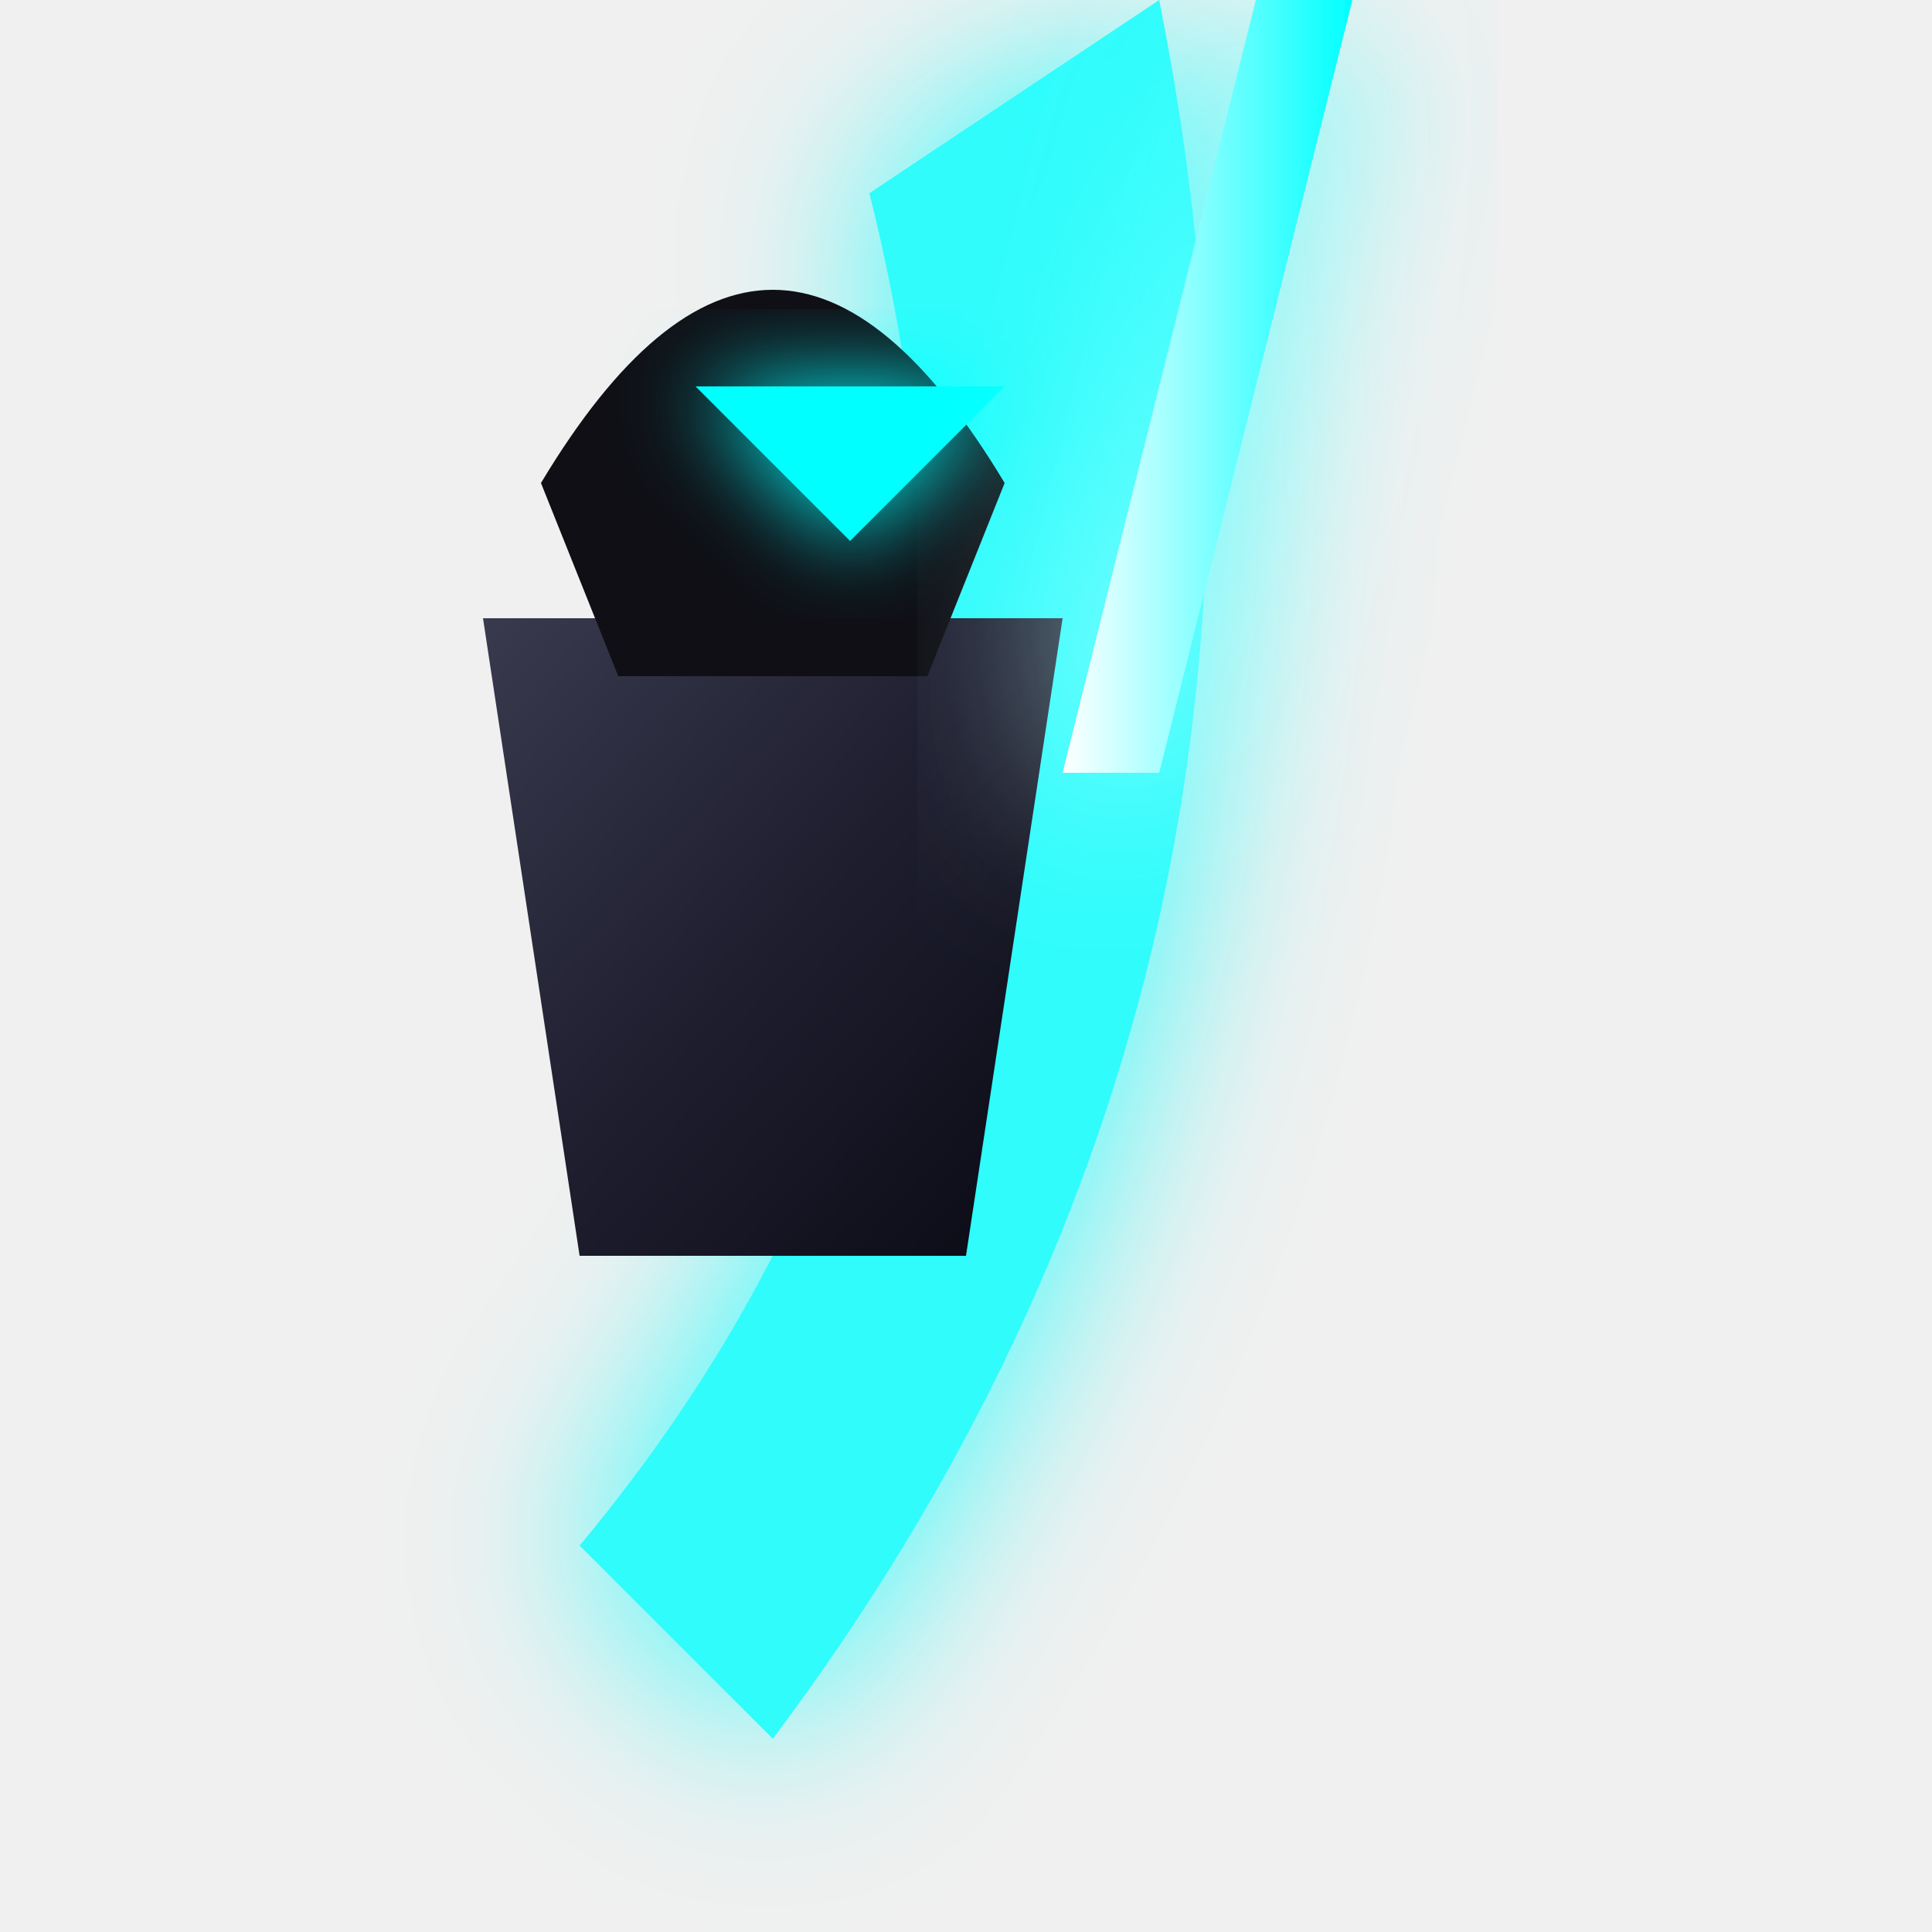
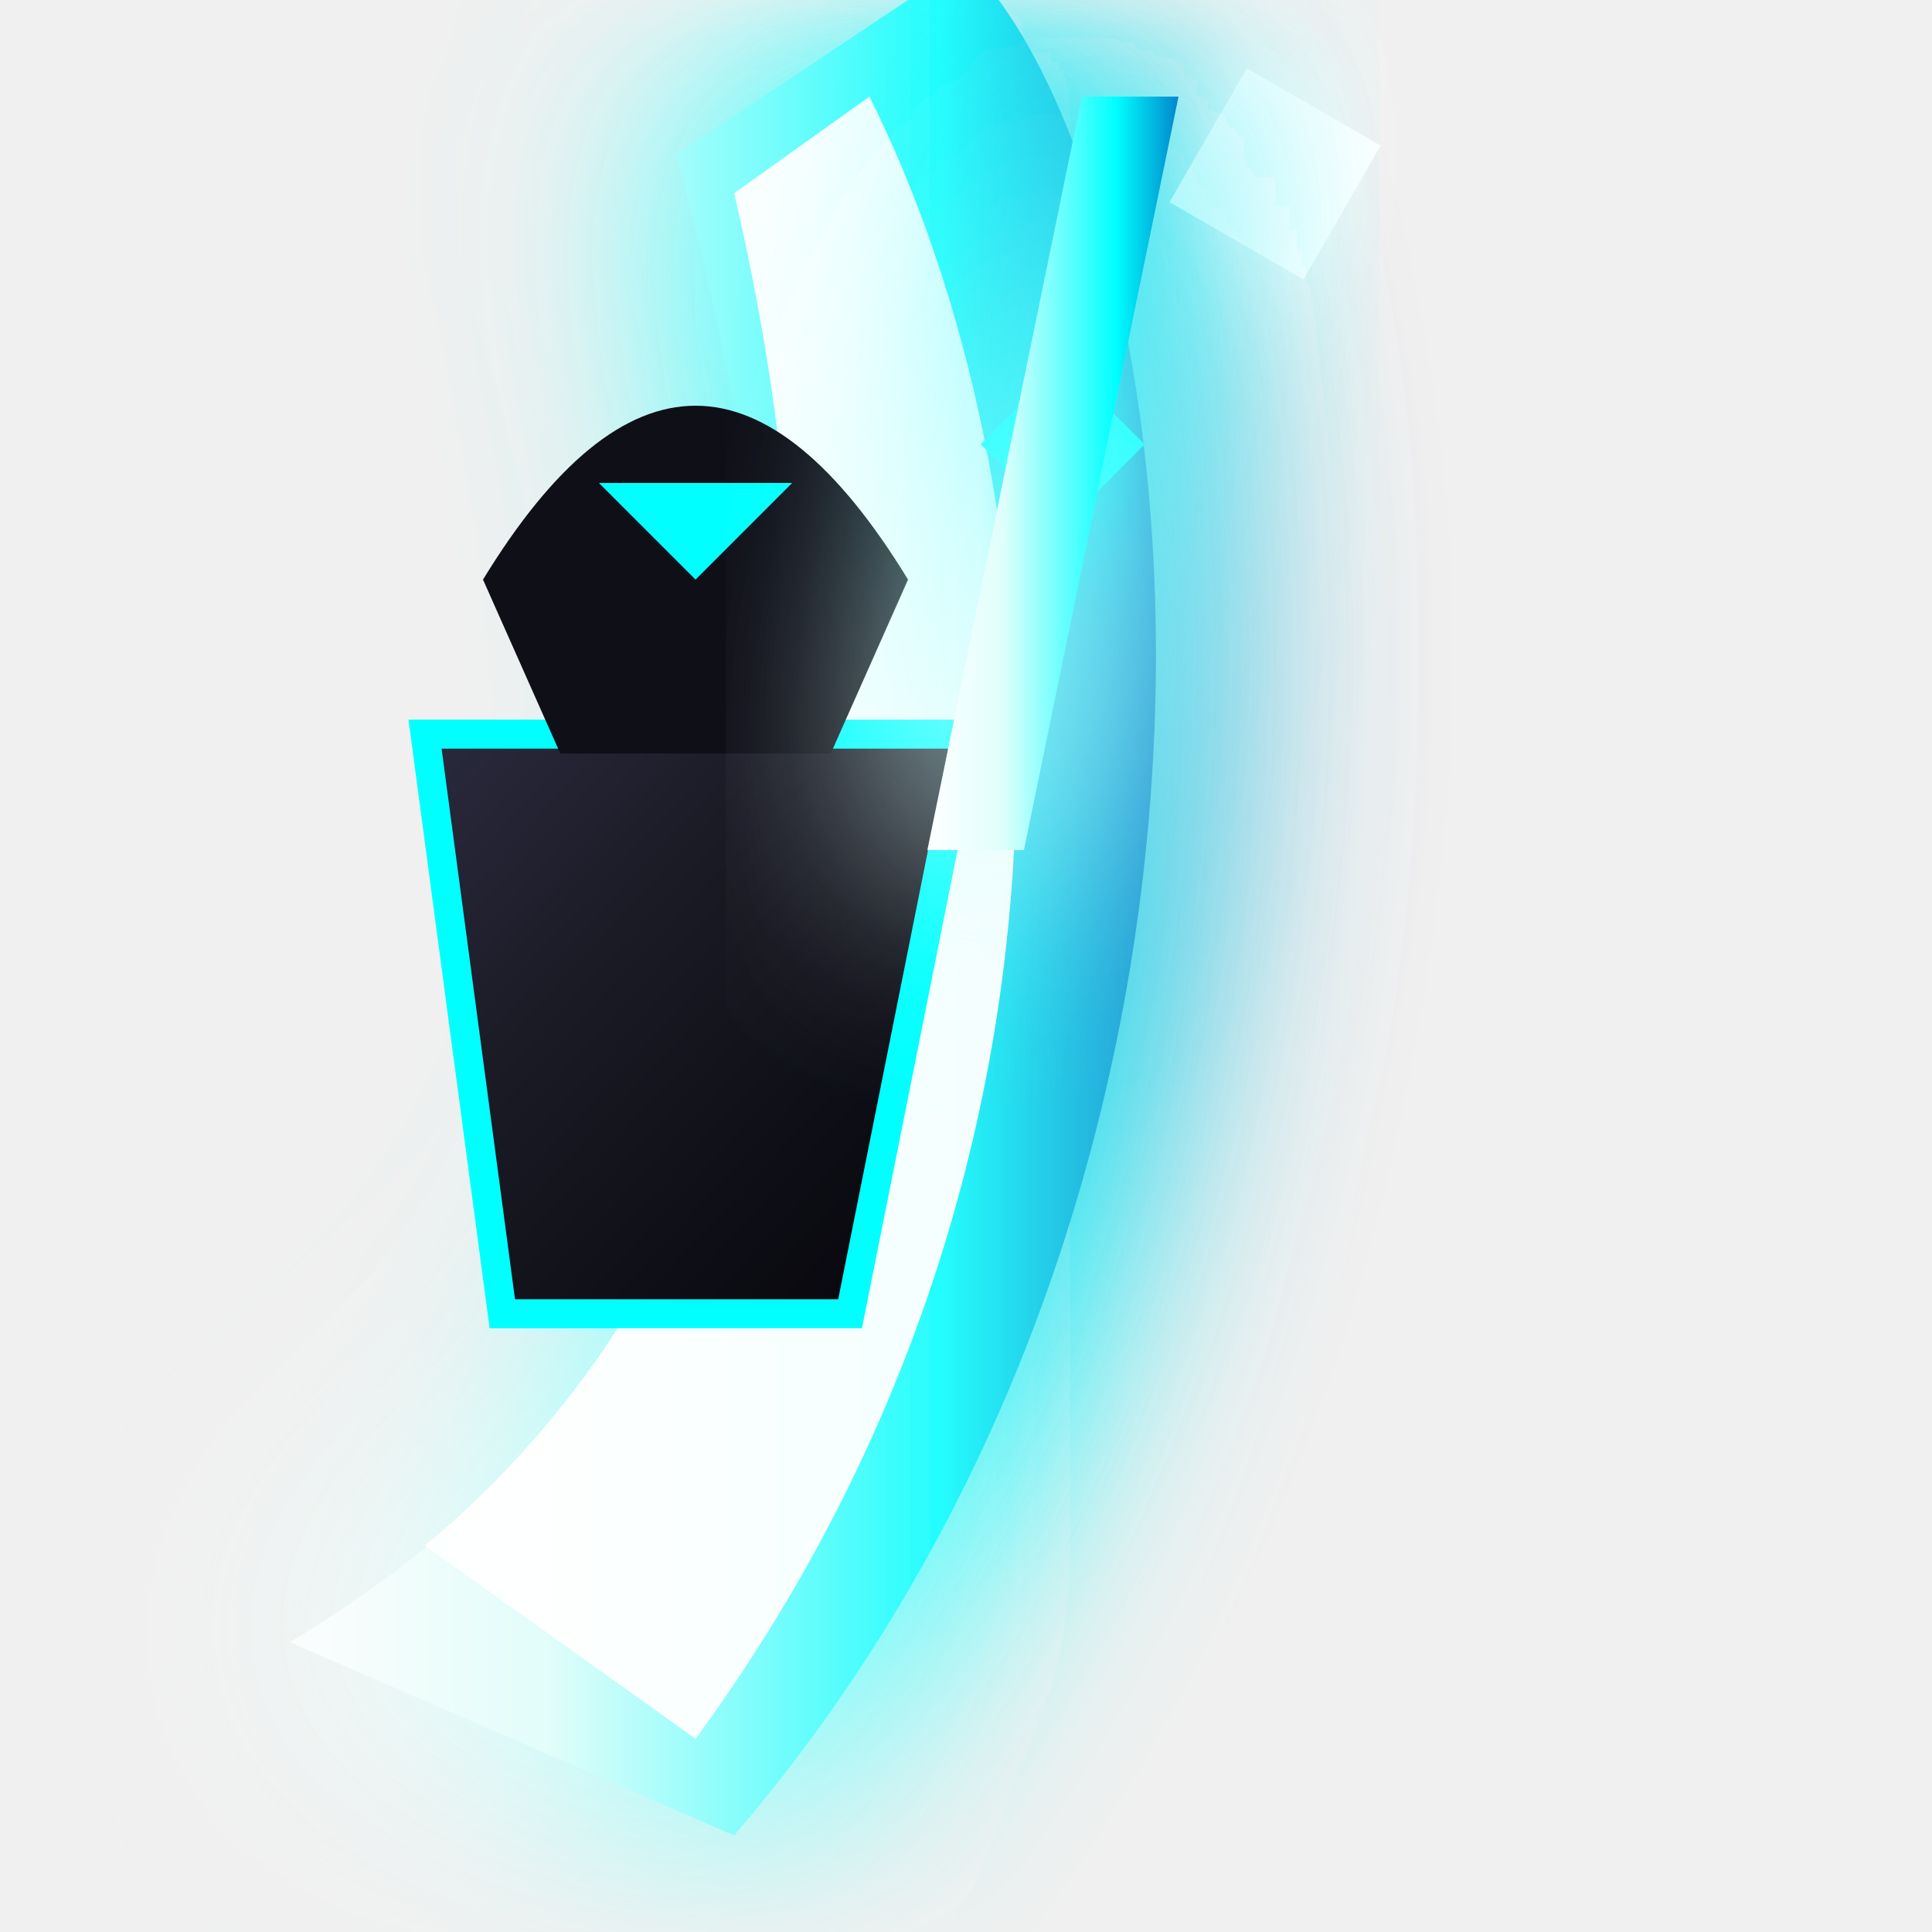
<svg xmlns="http://www.w3.org/2000/svg" viewBox="0 0 100 100" width="100" height="100">
  <defs>
-     <filter id="glow" x="-50%" y="-50%" width="200%" height="200%">
-       <feGaussianBlur stdDeviation="2.5" result="blur" />
-       <feComposite in="SourceGraphic" in2="blur" operator="over" />
+     <filter id="cyanGlow" x="-50%" y="-50%" width="200%" height="200%">
+       <feGaussianBlur stdDeviation="3" result="blur" />
+       <feMerge>
+         <feMergeNode in="blur" />
+         <feMergeNode in="SourceGraphic" />
+       </feMerge>
    </filter>
-     <filter id="heavyGlow" x="-50%" y="-50%" width="200%" height="200%">
-       <feGaussianBlur stdDeviation="5" result="blur" />
-       <feComposite in="SourceGraphic" in2="blur" operator="over" />
+     <filter id="heavyCyanGlow" x="-80%" y="-80%" width="260%" height="260%">
+       <feGaussianBlur stdDeviation="6" result="blur1" />
+       <feGaussianBlur stdDeviation="2" result="blur2" />
+       <feMerge>
+         <feMergeNode in="blur1" />
+         <feMergeNode in="blur2" />
+         <feMergeNode in="SourceGraphic" />
+       </feMerge>
    </filter>
-     <linearGradient id="metal" x1="0%" y1="0%" x2="100%" y2="100%">
-       <stop offset="0%" stop-color="#3a3a4f" />
-       <stop offset="50%" stop-color="#1e1e2f" />
-       <stop offset="100%" stop-color="#0a0a14" />
+     <filter id="pinkGlow" x="-50%" y="-50%" width="200%" height="200%">
+       <feGaussianBlur stdDeviation="3.5" result="blur" />
+       <feMerge>
+         <feMergeNode in="blur" />
+         <feMergeNode in="SourceGraphic" />
+       </feMerge>
+     </filter>
+     <filter id="greenGlow" x="-50%" y="-50%" width="200%" height="200%">
+       <feGaussianBlur stdDeviation="3" result="blur" />
+       <feMerge>
+         <feMergeNode in="blur" />
+         <feMergeNode in="SourceGraphic" />
+       </feMerge>
+     </filter>
+     <filter id="orangeGlow" x="-50%" y="-50%" width="200%" height="200%">
+       <feGaussianBlur stdDeviation="4.5" result="blur" />
+       <feMerge>
+         <feMergeNode in="blur" />
+         <feMergeNode in="SourceGraphic" />
+       </feMerge>
+     </filter>
+     <linearGradient id="cyberMetal" x1="0%" y1="0%" x2="100%" y2="100%">
+       <stop offset="0%" stop-color="#2a2a3e" />
+       <stop offset="35%" stop-color="#1b1b26" />
+       <stop offset="70%" stop-color="#0e0e16" />
+       <stop offset="100%" stop-color="#050508" />
    </linearGradient>
-     <linearGradient id="blade" x1="0%" y1="0%" x2="100%" y2="0%">
+     <linearGradient id="cyberMetalLight" x1="0%" y1="0%" x2="100%" y2="100%">
+       <stop offset="0%" stop-color="#4e4e6a" />
+       <stop offset="50%" stop-color="#2a2a3c" />
+       <stop offset="100%" stop-color="#14141e" />
+     </linearGradient>
+     <linearGradient id="ninjaBlade" x1="0%" y1="0%" x2="100%" y2="0%">
      <stop offset="0%" stop-color="#ffffff" />
-       <stop offset="100%" stop-color="#00ffff" />
+       <stop offset="30%" stop-color="#dffffc" />
+       <stop offset="75%" stop-color="#00ffff" />
+       <stop offset="100%" stop-color="#0088cc" />
    </linearGradient>
-     <linearGradient id="energy" x1="0%" y1="0%" x2="100%" y2="100%">
+     <linearGradient id="cyberScarf" x1="0%" y1="0%" x2="100%" y2="100%">
      <stop offset="0%" stop-color="#ff0055" />
-       <stop offset="100%" stop-color="#ff9900" />
+       <stop offset="45%" stop-color="#ff3300" />
+       <stop offset="90%" stop-color="#ffcc00" />
+     </linearGradient>
+     <linearGradient id="plasmaBlue" x1="0%" y1="0%" x2="100%" y2="100%">
+       <stop offset="0%" stop-color="#ffffff" />
+       <stop offset="50%" stop-color="#00ffff" />
+       <stop offset="100%" stop-color="#0033aa" />
+     </linearGradient>
+     <linearGradient id="heavyAxe" x1="0%" y1="0%" x2="100%" y2="100%">
+       <stop offset="0%" stop-color="#ff3333" />
+       <stop offset="50%" stop-color="#ff7700" />
+       <stop offset="100%" stop-color="#550000" />
+     </linearGradient>
+     <linearGradient id="ninjaGreen" x1="0%" y1="0%" x2="100%" y2="100%">
+       <stop offset="0%" stop-color="#00ffcc" />
+       <stop offset="60%" stop-color="#00ff55" />
+       <stop offset="100%" stop-color="#003311" />
    </linearGradient>
  </defs>
-   <path d="M 40 90 Q 70 50 60 0 L 45 10 Q 55 50 30 80 Z" fill="#00ffff" filter="url(#heavyGlow)" opacity="0.8" />
-   <path d="M 25 32 L 55 32 L 50 65 L 30 65 Z" fill="url(#metal)" />
-   <path d="M 28 25 Q 40 5 52 25 L 48 35 L 32 35 Z" fill="#0f0f15" />
-   <path d="M 36 20 L 52 20 L 44 28 Z" fill="#00ffff" filter="url(#glow)" />
-   <path d="M 55 40 L 65 0 L 70 0 L 60 40 Z" fill="url(#blade)" filter="url(#heavyGlow)" />
+   <path d="M 38 95 C 68 60 62 10 50 -2 L 35 8 C 45 45 40 70 15 85 Z" fill="url(#ninjaBlade)" filter="url(#heavyCyanGlow)" opacity="0.85" />
+   <path d="M 36 90 C 58 60 55 25 45 5 L 38 10 C 45 40 40 65 22 80 Z" fill="#ffffff" opacity="0.95" />
+   <rect x="52" y="20" width="6" height="6" fill="#00ffff" filter="url(#cyanGlow)" transform="rotate(45 55 23)" />
+   <rect x="35" y="40" width="4" height="4" fill="#00ffff" filter="url(#cyanGlow)" transform="rotate(15 37 42)" />
+   <rect x="62" y="5" width="8" height="8" fill="#ffffff" filter="url(#cyanGlow)" transform="rotate(30 66 9)" />
+   <g transform="translate(0, 10)">
+     <path d="M 22 28 L 50 28 L 44 58 L 26 58 Z" fill="url(#cyberMetal)" stroke="#00ffff" stroke-width="1.5" />
+     <path d="M 25 20 Q 36 2 47 20 L 43 29 L 29 29 Z" fill="#0f0f18" />
+     <path d="M 31 15 L 36 20 L 41 15 Z" fill="#00ffff" />
+     <path d="M 48 34 L 56 -5 L 61 -5 L 53 34 Z" fill="url(#ninjaBlade)" filter="url(#heavyCyanGlow)" />
+   </g>
</svg>
